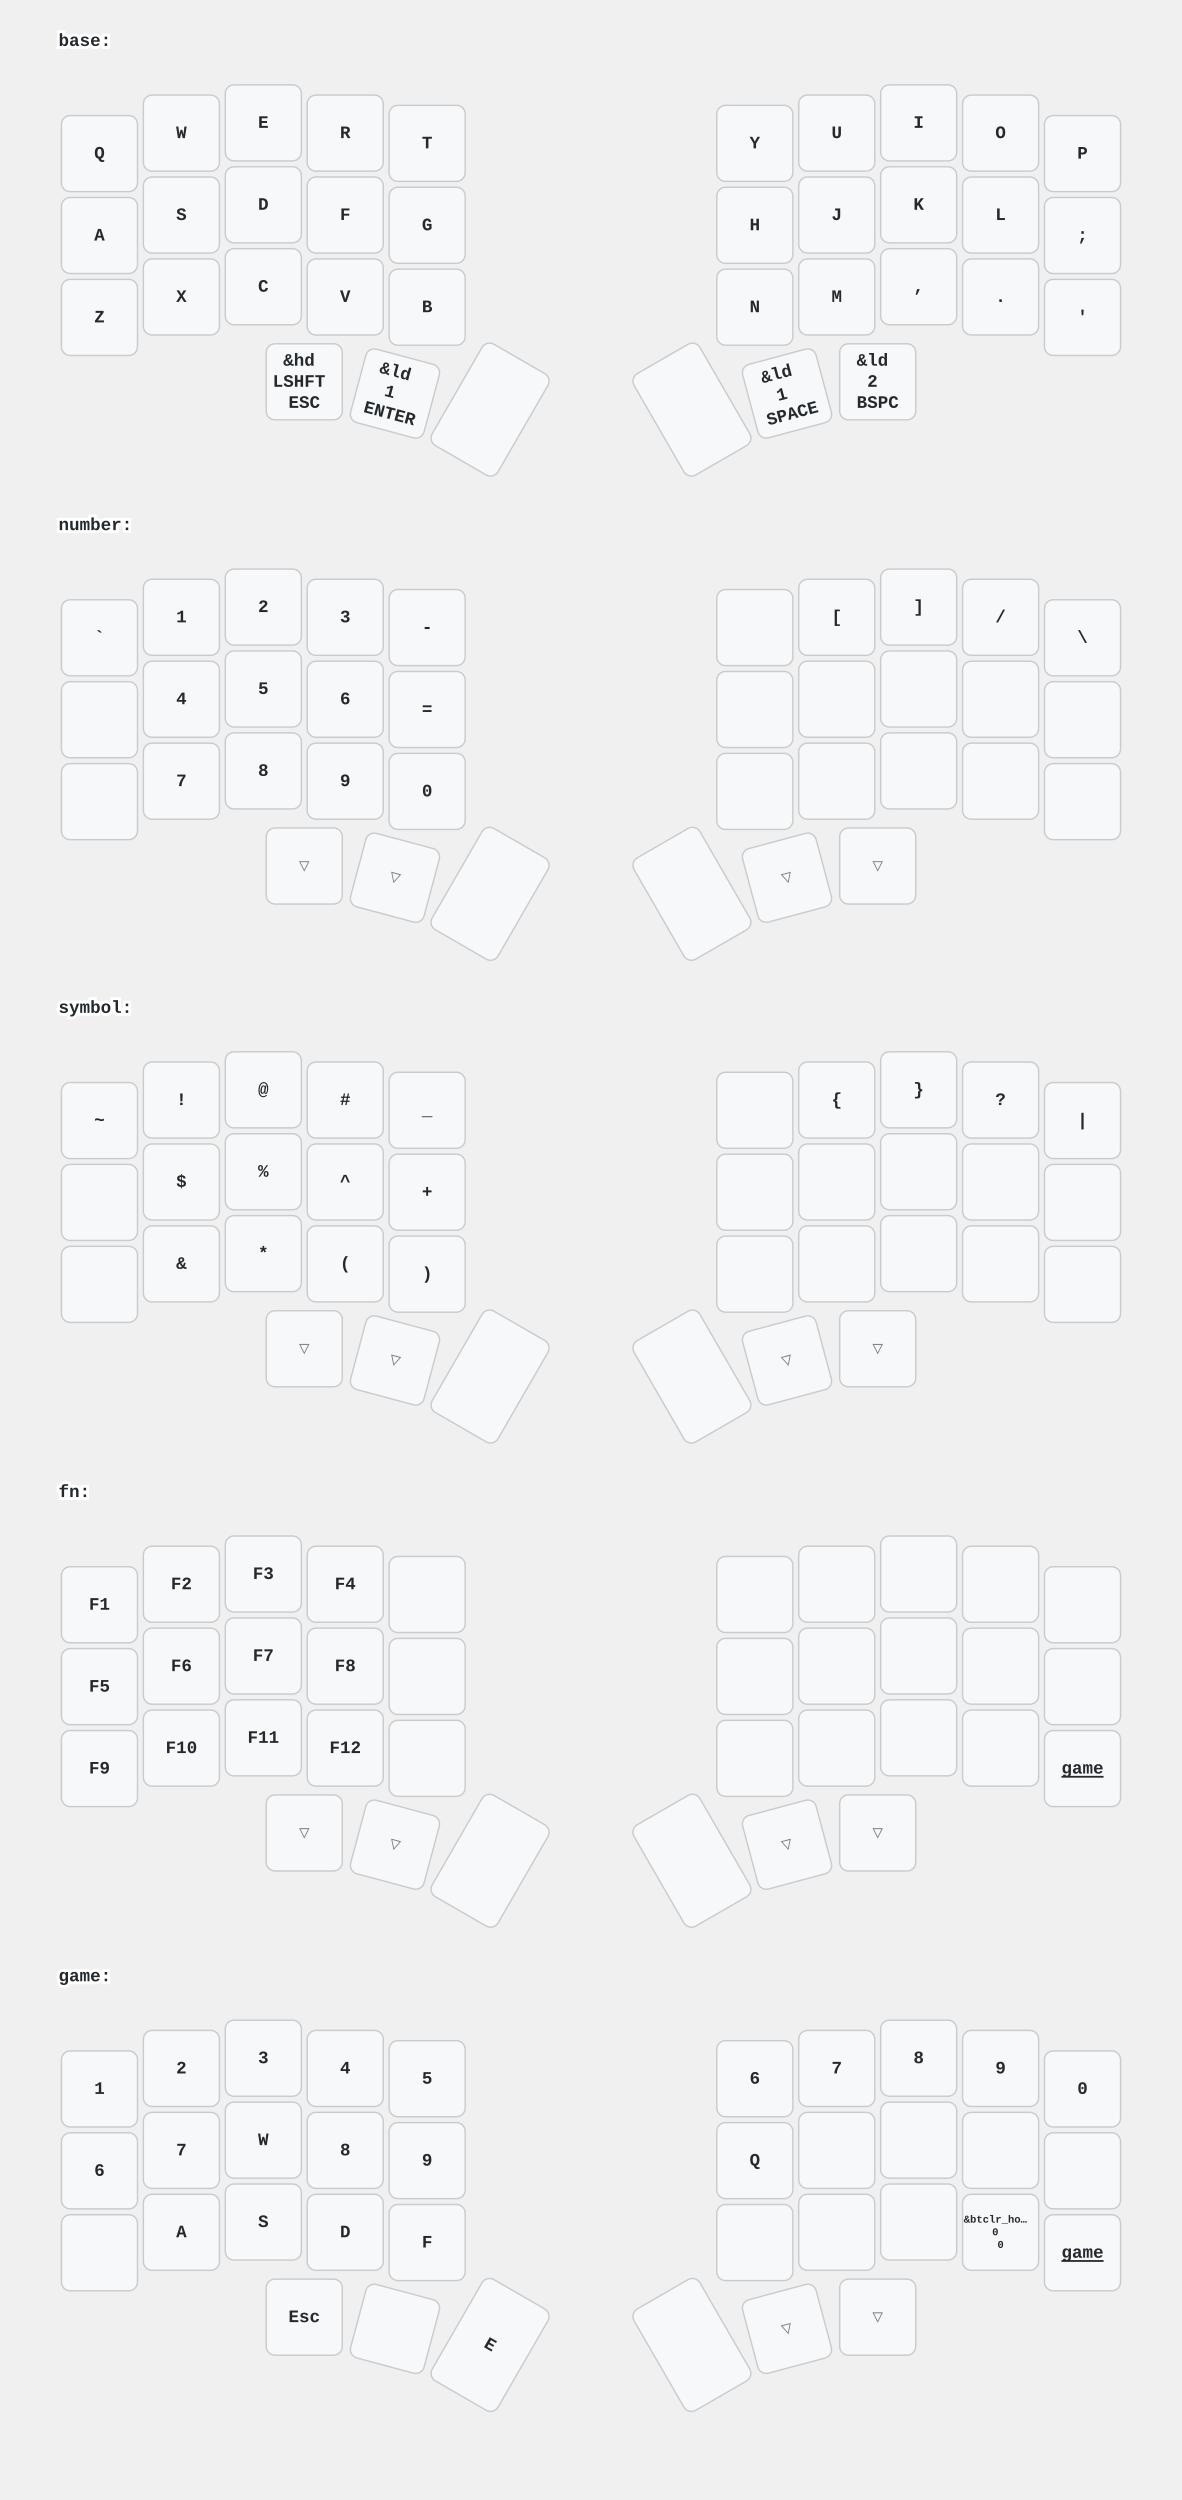
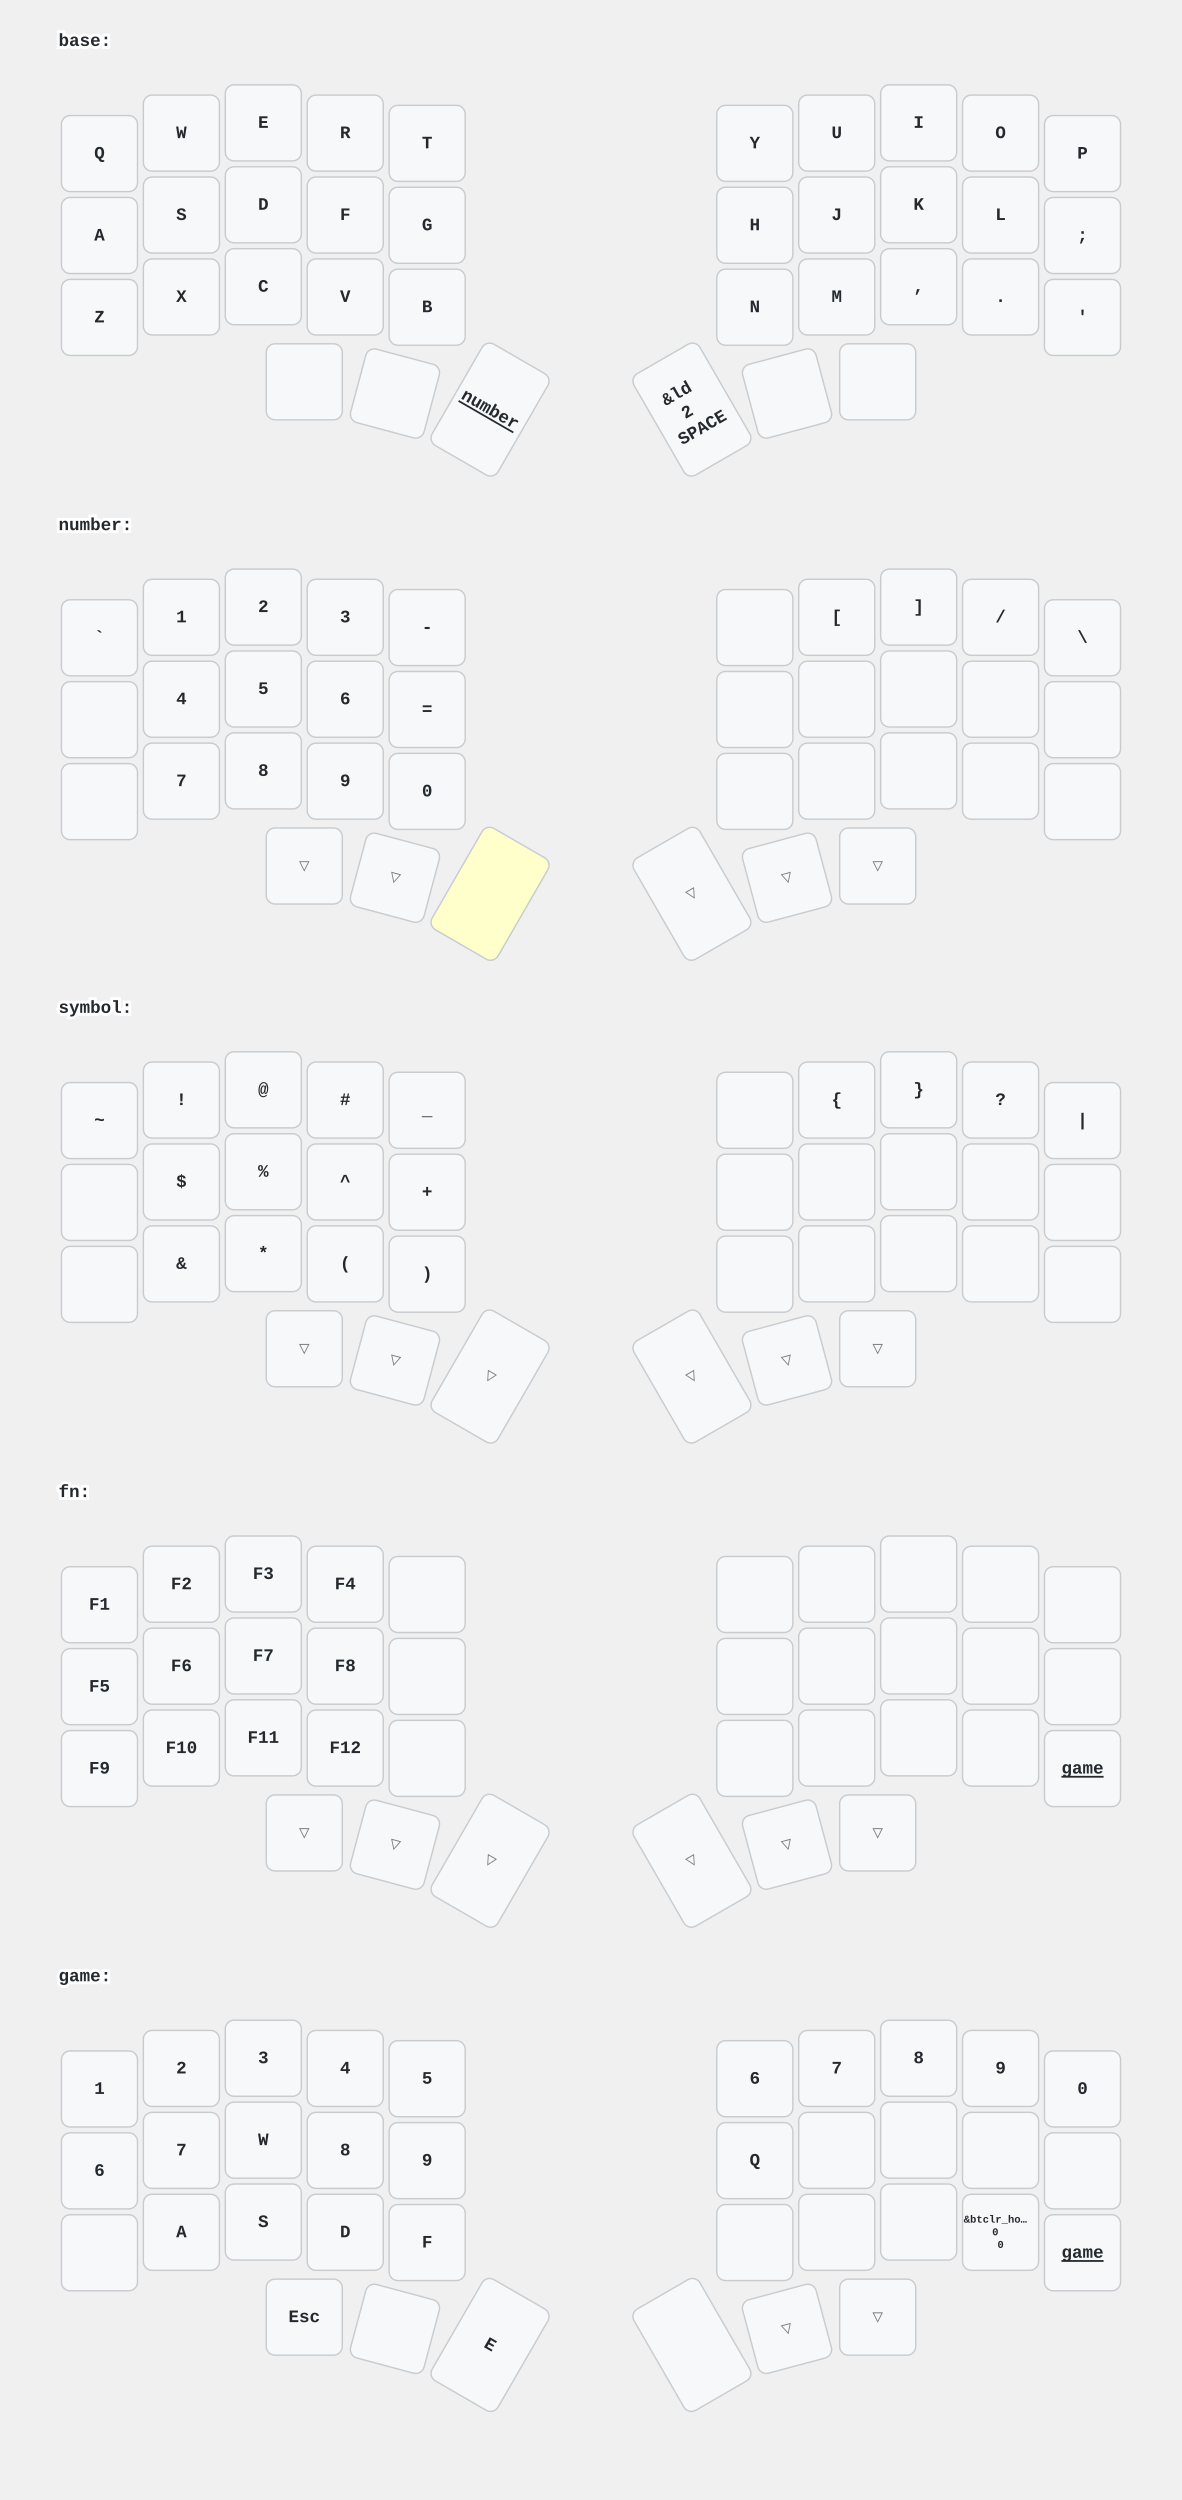
<svg xmlns="http://www.w3.org/2000/svg" xmlns:xlink="http://www.w3.org/1999/xlink" width="808" height="1709" viewBox="0 0 808 1709" class="keymap">
  <defs>/* start glyphs */
<svg id="mdi:apple-keyboard-command">
      <svg id="mdi-apple-keyboard-command" viewBox="0 0 24 24">
        <path d="M6,2A4,4 0 0,1 10,6V8H14V6A4,4 0 0,1 18,2A4,4 0 0,1 22,6A4,4 0 0,1 18,10H16V14H18A4,4 0 0,1 22,18A4,4 0 0,1 18,22A4,4 0 0,1 14,18V16H10V18A4,4 0 0,1 6,22A4,4 0 0,1 2,18A4,4 0 0,1 6,14H8V10H6A4,4 0 0,1 2,6A4,4 0 0,1 6,2M16,18A2,2 0 0,0 18,20A2,2 0 0,0 20,18A2,2 0 0,0 18,16H16V18M14,10H10V14H14V10M6,16A2,2 0 0,0 4,18A2,2 0 0,0 6,20A2,2 0 0,0 8,18V16H6M8,6A2,2 0 0,0 6,4A2,2 0 0,0 4,6A2,2 0 0,0 6,8H8V6M18,8A2,2 0 0,0 20,6A2,2 0 0,0 18,4A2,2 0 0,0 16,6V8H18Z" />
      </svg>
    </svg>
    <svg id="mdi:apple-keyboard-control">
      <svg id="mdi-apple-keyboard-control" viewBox="0 0 24 24">
        <path d="M19.78,11.78L18.36,13.19L12,6.83L5.64,13.19L4.22,11.78L12,4L19.78,11.78Z" />
      </svg>
    </svg>
    <svg id="mdi:apple-keyboard-option">
      <svg id="mdi-apple-keyboard-option" viewBox="0 0 24 24">
        <path d="M3,4H9.11L16.15,18H21V20H14.88L7.84,6H3V4M14,4H21V6H14V4Z" />
      </svg>
    </svg>
    <svg id="mdi:apple-keyboard-shift">
      <svg id="mdi-apple-keyboard-shift" viewBox="0 0 24 24">
        <path d="M15,18V12H17.17L12,6.83L6.83,12H9V18H15M12,4L22,14H17V20H7V14H2L12,4Z" />
      </svg>
    </svg>
    <svg id="mdi:arrow-down">
      <svg id="mdi-arrow-down" viewBox="0 0 24 24">
        <path d="M11,4H13V16L18.5,10.5L19.92,11.92L12,19.84L4.08,11.92L5.5,10.5L11,16V4Z" />
      </svg>
    </svg>
    <svg id="mdi:arrow-left">
      <svg id="mdi-arrow-left" viewBox="0 0 24 24">
        <path d="M20,11V13H8L13.5,18.5L12.08,19.92L4.16,12L12.08,4.08L13.5,5.5L8,11H20Z" />
      </svg>
    </svg>
    <svg id="mdi:arrow-right">
      <svg id="mdi-arrow-right" viewBox="0 0 24 24">
        <path d="M4,11V13H16L10.5,18.5L11.92,19.92L19.84,12L11.92,4.08L10.5,5.5L16,11H4Z" />
      </svg>
    </svg>
    <svg id="mdi:arrow-up">
      <svg id="mdi-arrow-up" viewBox="0 0 24 24">
        <path d="M13,20H11V8L5.5,13.5L4.08,12.08L12,4.16L19.92,12.08L18.5,13.5L13,8V20Z" />
      </svg>
    </svg>
    <svg id="mdi:keyboard-space">
      <svg id="mdi-keyboard-space" viewBox="0 0 24 24">
        <path d="M3 15H5V19H19V15H21V19C21 20.1 20.1 21 19 21H5C3.9 21 3 20.1 3 19V15Z" />
      </svg>
    </svg>
    <svg id="mdi:keyboard-tab">
      <svg id="mdi-keyboard-tab" viewBox="0 0 24 24">
        <path d="M20,18H22V6H20M11.59,7.41L15.17,11H1V13H15.17L11.59,16.58L13,18L19,12L13,6L11.59,7.41Z" />
      </svg>
    </svg>
    <svg id="mdi:play-pause">
      <svg id="mdi-play-pause" viewBox="0 0 24 24">
        <path d="M3,5V19L11,12M13,19H16V5H13M18,5V19H21V5" />
      </svg>
    </svg>
    <svg id="mdi:skip-backward">
      <svg id="mdi-skip-backward" viewBox="0 0 24 24">
        <path d="M20,5V19L13,12M6,5V19H4V5M13,5V19L6,12" />
      </svg>
    </svg>
    <svg id="mdi:skip-forward">
      <svg id="mdi-skip-forward" viewBox="0 0 24 24">
        <path d="M4,5V19L11,12M18,5V19H20V5M11,5V19L18,12" />
      </svg>
    </svg>
    <svg id="mdi:toggle-switch">
      <svg id="mdi-toggle-switch" viewBox="0 0 24 24">
        <path d="M17,7H7A5,5 0 0,0 2,12A5,5 0 0,0 7,17H17A5,5 0 0,0 22,12A5,5 0 0,0 17,7M17,15A3,3 0 0,1 14,12A3,3 0 0,1 17,9A3,3 0 0,1 20,12A3,3 0 0,1 17,15Z" />
      </svg>
    </svg>
    <svg id="mdi:volume-minus">
      <svg id="mdi-volume-minus" viewBox="0 0 24 24">
        <path d="M3,9H7L12,4V20L7,15H3V9M14,11H22V13H14V11Z" />
      </svg>
    </svg>
    <svg id="mdi:volume-plus">
      <svg id="mdi-volume-plus" viewBox="0 0 24 24">
        <path d="M3,9H7L12,4V20L7,15H3V9M14,11H17V8H19V11H22V13H19V16H17V13H14V11Z" />
      </svg>
    </svg>
  </defs>/* end glyphs */
<style>/* inherit to force styles through use tags */
svg path {
    fill: inherit;
}

/* font and background color specifications */
svg.keymap {
    font-family: SFMono-Regular,Consolas,Liberation Mono,Menlo,monospace;
    font-size: 14px;
    font-kerning: normal;
    text-rendering: optimizeLegibility;
    fill: #24292e;
}

/* default key styling */
rect.key {
    fill: #f6f8fa;
}

rect.key, rect.combo {
    stroke: #c9cccf;
    stroke-width: 1;
}

/* default key side styling, only used is draw_key_sides is set */
rect.side {
    filter: brightness(90%);
}

/* color accent for combo boxes */
rect.combo, rect.combo-separate {
    fill: #cdf;
}

/* color accent for held keys */
rect.held, rect.combo.held {
    fill: #fdd;
}

/* color accent for ghost (optional) keys */
rect.ghost, rect.combo.ghost {
    stroke-dasharray: 4, 4;
    stroke-width: 2;
}

text {
    text-anchor: middle;
    dominant-baseline: middle;
}

/* styling for layer labels */
text.label {
    font-weight: bold;
    text-anchor: start;
    stroke: white;
    stroke-width: 4;
    paint-order: stroke;
}

/* styling for optional footer */
text.footer {
    text-anchor: end;
    dominant-baseline: auto;
    stroke: white;
    stroke-width: 4;
    paint-order: stroke;
}

/* styling for combo tap, and key non-tap label text */
text.combo, text.hold, text.shifted, text.left, text.right, text.tl, text.tr, text.bl, text.br {
    font-size: 11px;
}

text.hold, text.bl, text.br {
    text-anchor: middle;
    dominant-baseline: auto;
}

text.shifted, text.tl, text.tr {
    text-anchor: middle;
    dominant-baseline: hanging;
}

text.left, text.tl, text.bl {
    text-anchor: start;
}

text.right, text.tr, text.br {
    text-anchor: end;
}

text.layer-activator {
    text-decoration: underline;
}

/* styling for hold/shifted label text in combo box */
text.combo.hold, text.combo.shifted, text.combo.left, text.combo.right {
    font-size: 8px;
}

/* lighter symbol for transparent keys */
text.trans {
    fill: #7b7e81;
}

/* styling for combo dendrons */
path.combo {
    stroke-width: 1;
    stroke: gray;
    fill: none;
}

/* Start Tabler Icons Cleanup */
/* cannot use height/width with glyphs */
.icon-tabler &gt; path {
    fill: inherit;
    stroke: inherit;
    stroke-width: 2;
}
/* hide tabler's default box */
.icon-tabler &gt; path[stroke="none"][fill="none"] {
    visibility: hidden;
}
/* End Tabler Icons Cleanup */

/* For default sytles, see https://github.com/caksoylar/keymap-drawer/blob/main/keymap_drawer/config.py#L85 */

svg.keymap {
  font-family: Ubuntu Mono, Inconsolata, Consolas, Liberation Mono, Menlo, monospace;
  font-size: 12px;
  font-weight: bold;
  text-rendering: optimizeLegibility;
}

/* Color accent for held keys */
rect.held, rect.combo.held {
    fill: #ffc;
}

/* Technique borrowed and extended from https://github.com/englmaxi/zmk-config/blob/master/keymap-drawer/config.yaml */
.sym_sub_text.tap {
  translate: -5px 2px;
  font-size: 20px;
}
.sym_sub_text.shifted {
  translate: 10px 13px;
  font-size: 10px;
  opacity: 1.0;
}
.combo.sym_sub_text.tap {
  translate: -1px 1px;
}
.combo.sym_sub_text.shifted {
  translate: 7px 5px;
  font-size: 10px;
  opacity: 1.0;
}

/* Toggle */
.toggle.shifted {
  translate: -10px 12px;
}

.toggle.hold {
  translate: 13px -23px;
}

/* Variant for tap-dances */
.tap_dance.tap {
  translate: -7px 0px;
  font-size: 12px;
}
.tap_dance.shifted {
  translate: 7px 17px;
  font-size: 12px;
  opacity: 1.0;
}

/* Variant for symbol next to symbol */
.sym_by_sym.tap {
  translate: -6px 0px;
}
.sym_by_sym.shifted {
  translate: 10px 12px;
  opacity: 1.0;
}

.combo.sym_by_sym.tap {
  translate: -35px 0px;
}
.combo.sym_by_sym.shifted {
  translate: 35px 20px;
  opacity: 1.0;
}

.combo.sym_by_sym.hold {
  visibility: hidden;
}

/* hide hold box for combo sym_by_sym */
.combo.sym_by_sym.hold &gt; path[stroke="none"][fill="none"] {
  visibility: hidden;
}
</style>
  <g transform="translate(40, 0)" class="layer-base">
    <text x="0" y="28" class="label" id="base">base:</text>
    <g transform="translate(0, 56)">
      <g transform="translate(28, 49)" class="key keypos-0">
        <rect rx="6" ry="6" x="-26" y="-26" width="52" height="52" class="key" />
        <text x="0" y="0" class="key tap">Q</text>
      </g>
      <g transform="translate(84, 35)" class="key keypos-1">
        <rect rx="6" ry="6" x="-26" y="-26" width="52" height="52" class="key" />
        <text x="0" y="0" class="key tap">W</text>
      </g>
      <g transform="translate(140, 28)" class="key keypos-2">
        <rect rx="6" ry="6" x="-26" y="-26" width="52" height="52" class="key" />
        <text x="0" y="0" class="key tap">E</text>
      </g>
      <g transform="translate(196, 35)" class="key keypos-3">
        <rect rx="6" ry="6" x="-26" y="-26" width="52" height="52" class="key" />
        <text x="0" y="0" class="key tap">R</text>
      </g>
      <g transform="translate(252, 42)" class="key keypos-4">
        <rect rx="6" ry="6" x="-26" y="-26" width="52" height="52" class="key" />
        <text x="0" y="0" class="key tap">T</text>
      </g>
      <g transform="translate(476, 42)" class="key keypos-5">
        <rect rx="6" ry="6" x="-26" y="-26" width="52" height="52" class="key" />
        <text x="0" y="0" class="key tap">Y</text>
      </g>
      <g transform="translate(532, 35)" class="key keypos-6">
        <rect rx="6" ry="6" x="-26" y="-26" width="52" height="52" class="key" />
        <text x="0" y="0" class="key tap">U</text>
      </g>
      <g transform="translate(588, 28)" class="key keypos-7">
        <rect rx="6" ry="6" x="-26" y="-26" width="52" height="52" class="key" />
        <text x="0" y="0" class="key tap">I</text>
      </g>
      <g transform="translate(644, 35)" class="key keypos-8">
        <rect rx="6" ry="6" x="-26" y="-26" width="52" height="52" class="key" />
        <text x="0" y="0" class="key tap">O</text>
      </g>
      <g transform="translate(700, 49)" class="key keypos-9">
        <rect rx="6" ry="6" x="-26" y="-26" width="52" height="52" class="key" />
        <text x="0" y="0" class="key tap">P</text>
      </g>
      <g transform="translate(28, 105)" class="key keypos-10">
        <rect rx="6" ry="6" x="-26" y="-26" width="52" height="52" class="key" />
        <text x="0" y="0" class="key tap">A</text>
      </g>
      <g transform="translate(84, 91)" class="key keypos-11">
        <rect rx="6" ry="6" x="-26" y="-26" width="52" height="52" class="key" />
        <text x="0" y="0" class="key tap">S</text>
      </g>
      <g transform="translate(140, 84)" class="key keypos-12">
        <rect rx="6" ry="6" x="-26" y="-26" width="52" height="52" class="key" />
        <text x="0" y="0" class="key tap">D</text>
      </g>
      <g transform="translate(196, 91)" class="key keypos-13">
        <rect rx="6" ry="6" x="-26" y="-26" width="52" height="52" class="key" />
        <text x="0" y="0" class="key tap">F</text>
      </g>
      <g transform="translate(252, 98)" class="key keypos-14">
        <rect rx="6" ry="6" x="-26" y="-26" width="52" height="52" class="key" />
        <text x="0" y="0" class="key tap">G</text>
      </g>
      <g transform="translate(476, 98)" class="key keypos-15">
        <rect rx="6" ry="6" x="-26" y="-26" width="52" height="52" class="key" />
        <text x="0" y="0" class="key tap">H</text>
      </g>
      <g transform="translate(532, 91)" class="key keypos-16">
        <rect rx="6" ry="6" x="-26" y="-26" width="52" height="52" class="key" />
        <text x="0" y="0" class="key tap">J</text>
      </g>
      <g transform="translate(588, 84)" class="key keypos-17">
        <rect rx="6" ry="6" x="-26" y="-26" width="52" height="52" class="key" />
        <text x="0" y="0" class="key tap">K</text>
      </g>
      <g transform="translate(644, 91)" class="key keypos-18">
        <rect rx="6" ry="6" x="-26" y="-26" width="52" height="52" class="key" />
        <text x="0" y="0" class="key tap">L</text>
      </g>
      <g transform="translate(700, 105)" class="key keypos-19">
        <rect rx="6" ry="6" x="-26" y="-26" width="52" height="52" class="key" />
        <text x="0" y="0" class="key tap">;</text>
      </g>
      <g transform="translate(28, 161)" class="key keypos-20">
        <rect rx="6" ry="6" x="-26" y="-26" width="52" height="52" class="key" />
        <text x="0" y="0" class="key tap">Z</text>
      </g>
      <g transform="translate(84, 147)" class="key keypos-21">
        <rect rx="6" ry="6" x="-26" y="-26" width="52" height="52" class="key" />
        <text x="0" y="0" class="key tap">X</text>
      </g>
      <g transform="translate(140, 140)" class="key keypos-22">
        <rect rx="6" ry="6" x="-26" y="-26" width="52" height="52" class="key" />
        <text x="0" y="0" class="key tap">C</text>
      </g>
      <g transform="translate(196, 147)" class="key keypos-23">
        <rect rx="6" ry="6" x="-26" y="-26" width="52" height="52" class="key" />
        <text x="0" y="0" class="key tap">V</text>
      </g>
      <g transform="translate(252, 154)" class="key keypos-24">
        <rect rx="6" ry="6" x="-26" y="-26" width="52" height="52" class="key" />
        <text x="0" y="0" class="key tap">B</text>
      </g>
      <g transform="translate(476, 154)" class="key keypos-25">
        <rect rx="6" ry="6" x="-26" y="-26" width="52" height="52" class="key" />
        <text x="0" y="0" class="key tap">N</text>
      </g>
      <g transform="translate(532, 147)" class="key keypos-26">
        <rect rx="6" ry="6" x="-26" y="-26" width="52" height="52" class="key" />
        <text x="0" y="0" class="key tap">M</text>
      </g>
      <g transform="translate(588, 140)" class="key keypos-27">
        <rect rx="6" ry="6" x="-26" y="-26" width="52" height="52" class="key" />
        <text x="0" y="0" class="key tap">,</text>
      </g>
      <g transform="translate(644, 147)" class="key keypos-28">
        <rect rx="6" ry="6" x="-26" y="-26" width="52" height="52" class="key" />
        <text x="0" y="0" class="key tap">.</text>
      </g>
      <g transform="translate(700, 161)" class="key keypos-29">
        <rect rx="6" ry="6" x="-26" y="-26" width="52" height="52" class="key" />
        <text x="0" y="0" class="key tap">'</text>
      </g>
      <g transform="translate(168, 205)" class="key keypos-30">
        <rect rx="6" ry="6" x="-26" y="-26" width="52" height="52" class="key" />
-         <text x="0" y="0" class="key tap">
-           <tspan x="0" dy="-1.2em">&amp;hd</tspan>
-           <tspan x="0" dy="1.2em">LSHFT</tspan>
-           <tspan x="0" dy="1.2em">ESC</tspan>
-         </text>
+         <use href="#mdi:apple-keyboard-option" xlink:href="#mdi:apple-keyboard-option" x="-9" y="-9" height="18" width="18.0" class="key tap glyph mdi:apple-keyboard-option" />
      </g>
      <g transform="translate(230, 213) rotate(15.0)" class="key keypos-31">
        <rect rx="6" ry="6" x="-26" y="-26" width="52" height="52" class="key" />
-         <text x="0" y="0" class="key tap">
-           <tspan x="0" dy="-1.2em">&amp;ld</tspan>
-           <tspan x="0" dy="1.2em">1</tspan>
-           <tspan x="0" dy="1.2em">ENTER</tspan>
-         </text>
+         <use href="#mdi:apple-keyboard-shift" xlink:href="#mdi:apple-keyboard-shift" x="-9" y="-9" height="18" width="18.0" class="key tap glyph mdi:apple-keyboard-shift" />
      </g>
      <g transform="translate(295, 224) rotate(30.0)" class="key keypos-32">
        <rect rx="6" ry="6" x="-26" y="-40" width="52" height="80" class="key" />
+         <a href="#number">
+           <text x="0" y="0" class="key tap layer-activator">number</text>
+         </a>
      </g>
      <g transform="translate(433, 224) rotate(-30.0)" class="key keypos-33">
        <rect rx="6" ry="6" x="-26" y="-40" width="52" height="80" class="key" />
-       </g>
-       <g transform="translate(498, 213) rotate(-15.0)" class="key keypos-34">
-         <rect rx="6" ry="6" x="-26" y="-26" width="52" height="52" class="key" />
-         <text x="0" y="0" class="key tap">
-           <tspan x="0" dy="-1.2em">&amp;ld</tspan>
-           <tspan x="0" dy="1.2em">1</tspan>
-           <tspan x="0" dy="1.2em">SPACE</tspan>
-         </text>
-       </g>
-       <g transform="translate(560, 205)" class="key keypos-35">
-         <rect rx="6" ry="6" x="-26" y="-26" width="52" height="52" class="key" />
        <text x="0" y="0" class="key tap">
          <tspan x="0" dy="-1.2em">&amp;ld</tspan>
          <tspan x="0" dy="1.2em">2</tspan>
-           <tspan x="0" dy="1.2em">BSPC</tspan>
+           <tspan x="0" dy="1.2em">SPACE</tspan>
        </text>
+       </g>
+       <g transform="translate(498, 213) rotate(-15.0)" class="key keypos-34">
+         <rect rx="6" ry="6" x="-26" y="-26" width="52" height="52" class="key" />
+         <use href="#mdi:apple-keyboard-command" xlink:href="#mdi:apple-keyboard-command" x="-9" y="-9" height="18" width="18.0" class="key tap glyph mdi:apple-keyboard-command" />
+       </g>
+       <g transform="translate(560, 205)" class="key keypos-35">
+         <rect rx="6" ry="6" x="-26" y="-26" width="52" height="52" class="key" />
+         <use href="#mdi:apple-keyboard-control" xlink:href="#mdi:apple-keyboard-control" x="-9" y="-9" height="18" width="18.0" class="key tap glyph mdi:apple-keyboard-control" />
      </g>
    </g>
  </g>
  <g transform="translate(40, 331)" class="layer-number">
    <text x="0" y="28" class="label" id="number">number:</text>
    <g transform="translate(0, 56)">
      <g transform="translate(28, 49)" class="key keypos-0">
        <rect rx="6" ry="6" x="-26" y="-26" width="52" height="52" class="key" />
        <text x="0" y="0" class="key tap">`</text>
      </g>
      <g transform="translate(84, 35)" class="key keypos-1">
        <rect rx="6" ry="6" x="-26" y="-26" width="52" height="52" class="key" />
        <text x="0" y="0" class="key tap">1</text>
      </g>
      <g transform="translate(140, 28)" class="key keypos-2">
        <rect rx="6" ry="6" x="-26" y="-26" width="52" height="52" class="key" />
        <text x="0" y="0" class="key tap">2</text>
      </g>
      <g transform="translate(196, 35)" class="key keypos-3">
        <rect rx="6" ry="6" x="-26" y="-26" width="52" height="52" class="key" />
        <text x="0" y="0" class="key tap">3</text>
      </g>
      <g transform="translate(252, 42)" class="key keypos-4">
        <rect rx="6" ry="6" x="-26" y="-26" width="52" height="52" class="key" />
        <text x="0" y="0" class="key tap">-</text>
      </g>
      <g transform="translate(476, 42)" class="key keypos-5">
        <rect rx="6" ry="6" x="-26" y="-26" width="52" height="52" class="key" />
      </g>
      <g transform="translate(532, 35)" class="key keypos-6">
        <rect rx="6" ry="6" x="-26" y="-26" width="52" height="52" class="key" />
        <text x="0" y="0" class="key tap">[</text>
      </g>
      <g transform="translate(588, 28)" class="key keypos-7">
        <rect rx="6" ry="6" x="-26" y="-26" width="52" height="52" class="key" />
        <text x="0" y="0" class="key tap">]</text>
      </g>
      <g transform="translate(644, 35)" class="key keypos-8">
        <rect rx="6" ry="6" x="-26" y="-26" width="52" height="52" class="key" />
        <text x="0" y="0" class="key tap">/</text>
      </g>
      <g transform="translate(700, 49)" class="key keypos-9">
        <rect rx="6" ry="6" x="-26" y="-26" width="52" height="52" class="key" />
        <text x="0" y="0" class="key tap">\</text>
      </g>
      <g transform="translate(28, 105)" class="key keypos-10">
        <rect rx="6" ry="6" x="-26" y="-26" width="52" height="52" class="key" />
-         <use href="#mdi:keyboard-tab" xlink:href="#mdi:keyboard-tab" x="-9" y="-9" height="18" width="18.0" class="key tap glyph mdi:keyboard-tab" />
      </g>
      <g transform="translate(84, 91)" class="key keypos-11">
        <rect rx="6" ry="6" x="-26" y="-26" width="52" height="52" class="key" />
        <text x="0" y="0" class="key tap">4</text>
      </g>
      <g transform="translate(140, 84)" class="key keypos-12">
        <rect rx="6" ry="6" x="-26" y="-26" width="52" height="52" class="key" />
        <text x="0" y="0" class="key tap">5</text>
      </g>
      <g transform="translate(196, 91)" class="key keypos-13">
        <rect rx="6" ry="6" x="-26" y="-26" width="52" height="52" class="key" />
        <text x="0" y="0" class="key tap">6</text>
      </g>
      <g transform="translate(252, 98)" class="key keypos-14">
        <rect rx="6" ry="6" x="-26" y="-26" width="52" height="52" class="key" />
        <text x="0" y="0" class="key tap">=</text>
      </g>
      <g transform="translate(476, 98)" class="key keypos-15">
        <rect rx="6" ry="6" x="-26" y="-26" width="52" height="52" class="key" />
        <use href="#mdi:arrow-left" xlink:href="#mdi:arrow-left" x="-9" y="-9" height="18" width="18.0" class="key tap glyph mdi:arrow-left" />
      </g>
      <g transform="translate(532, 91)" class="key keypos-16">
        <rect rx="6" ry="6" x="-26" y="-26" width="52" height="52" class="key" />
        <use href="#mdi:arrow-down" xlink:href="#mdi:arrow-down" x="-9" y="-9" height="18" width="18.0" class="key tap glyph mdi:arrow-down" />
      </g>
      <g transform="translate(588, 84)" class="key keypos-17">
        <rect rx="6" ry="6" x="-26" y="-26" width="52" height="52" class="key" />
        <use href="#mdi:arrow-up" xlink:href="#mdi:arrow-up" x="-9" y="-9" height="18" width="18.0" class="key tap glyph mdi:arrow-up" />
      </g>
      <g transform="translate(644, 91)" class="key keypos-18">
        <rect rx="6" ry="6" x="-26" y="-26" width="52" height="52" class="key" />
        <use href="#mdi:arrow-right" xlink:href="#mdi:arrow-right" x="-9" y="-9" height="18" width="18.0" class="key tap glyph mdi:arrow-right" />
      </g>
      <g transform="translate(700, 105)" class="key keypos-19">
        <rect rx="6" ry="6" x="-26" y="-26" width="52" height="52" class="key" />
      </g>
      <g transform="translate(28, 161)" class="key keypos-20">
        <rect rx="6" ry="6" x="-26" y="-26" width="52" height="52" class="key" />
      </g>
      <g transform="translate(84, 147)" class="key keypos-21">
        <rect rx="6" ry="6" x="-26" y="-26" width="52" height="52" class="key" />
        <text x="0" y="0" class="key tap">7</text>
      </g>
      <g transform="translate(140, 140)" class="key keypos-22">
        <rect rx="6" ry="6" x="-26" y="-26" width="52" height="52" class="key" />
        <text x="0" y="0" class="key tap">8</text>
      </g>
      <g transform="translate(196, 147)" class="key keypos-23">
        <rect rx="6" ry="6" x="-26" y="-26" width="52" height="52" class="key" />
        <text x="0" y="0" class="key tap">9</text>
      </g>
      <g transform="translate(252, 154)" class="key keypos-24">
        <rect rx="6" ry="6" x="-26" y="-26" width="52" height="52" class="key" />
        <text x="0" y="0" class="key tap">0</text>
      </g>
      <g transform="translate(476, 154)" class="key keypos-25">
        <rect rx="6" ry="6" x="-26" y="-26" width="52" height="52" class="key" />
        <use href="#mdi:apple-keyboard-shift" xlink:href="#mdi:apple-keyboard-shift" x="-9" y="-9" height="18" width="18.0" class="key tap glyph mdi:apple-keyboard-shift" />
      </g>
      <g transform="translate(532, 147)" class="key keypos-26">
        <rect rx="6" ry="6" x="-26" y="-26" width="52" height="52" class="key" />
        <use href="#mdi:apple-keyboard-command" xlink:href="#mdi:apple-keyboard-command" x="-9" y="-9" height="18" width="18.0" class="key tap glyph mdi:apple-keyboard-command" />
      </g>
      <g transform="translate(588, 140)" class="key keypos-27">
        <rect rx="6" ry="6" x="-26" y="-26" width="52" height="52" class="key" />
        <use href="#mdi:apple-keyboard-option" xlink:href="#mdi:apple-keyboard-option" x="-9" y="-9" height="18" width="18.0" class="key tap glyph mdi:apple-keyboard-option" />
      </g>
      <g transform="translate(644, 147)" class="key keypos-28">
        <rect rx="6" ry="6" x="-26" y="-26" width="52" height="52" class="key" />
        <use href="#mdi:apple-keyboard-control" xlink:href="#mdi:apple-keyboard-control" x="-9" y="-9" height="18" width="18.0" class="key tap glyph mdi:apple-keyboard-control" />
      </g>
      <g transform="translate(700, 161)" class="key keypos-29">
        <rect rx="6" ry="6" x="-26" y="-26" width="52" height="52" class="key" />
        <use href="#mdi:apple-keyboard-shift" xlink:href="#mdi:apple-keyboard-shift" x="-9" y="-9" height="18" width="18.0" class="key tap glyph mdi:apple-keyboard-shift" />
      </g>
      <g transform="translate(168, 205)" class="key trans keypos-30">
        <rect rx="6" ry="6" x="-26" y="-26" width="52" height="52" class="key trans" />
        <text x="0" y="0" class="key trans tap">▽</text>
      </g>
      <g transform="translate(230, 213) rotate(15.0)" class="key trans keypos-31">
        <rect rx="6" ry="6" x="-26" y="-26" width="52" height="52" class="key trans" />
        <text x="0" y="0" class="key trans tap">▽</text>
      </g>
-       <g transform="translate(295, 224) rotate(30.0)" class="key keypos-32">
-         <rect rx="6" ry="6" x="-26" y="-40" width="52" height="80" class="key" />
-       </g>
-       <g transform="translate(433, 224) rotate(-30.0)" class="key keypos-33">
-         <rect rx="6" ry="6" x="-26" y="-40" width="52" height="80" class="key" />
+       <g transform="translate(295, 224) rotate(30.0)" class="key held keypos-32">
+         <rect rx="6" ry="6" x="-26" y="-40" width="52" height="80" class="key held" />
+       </g>
+       <g transform="translate(433, 224) rotate(-30.0)" class="key trans keypos-33">
+         <rect rx="6" ry="6" x="-26" y="-40" width="52" height="80" class="key trans" />
+         <text x="0" y="0" class="key trans tap">▽</text>
      </g>
      <g transform="translate(498, 213) rotate(-15.0)" class="key trans keypos-34">
        <rect rx="6" ry="6" x="-26" y="-26" width="52" height="52" class="key trans" />
        <text x="0" y="0" class="key trans tap">▽</text>
      </g>
      <g transform="translate(560, 205)" class="key trans keypos-35">
        <rect rx="6" ry="6" x="-26" y="-26" width="52" height="52" class="key trans" />
        <text x="0" y="0" class="key trans tap">▽</text>
      </g>
    </g>
  </g>
  <g transform="translate(40, 661)" class="layer-symbol">
    <text x="0" y="28" class="label" id="symbol">symbol:</text>
    <g transform="translate(0, 56)">
      <g transform="translate(28, 49)" class="key keypos-0">
        <rect rx="6" ry="6" x="-26" y="-26" width="52" height="52" class="key" />
        <text x="0" y="0" class="key tap">~</text>
      </g>
      <g transform="translate(84, 35)" class="key keypos-1">
        <rect rx="6" ry="6" x="-26" y="-26" width="52" height="52" class="key" />
        <text x="0" y="0" class="key tap">!</text>
      </g>
      <g transform="translate(140, 28)" class="key keypos-2">
        <rect rx="6" ry="6" x="-26" y="-26" width="52" height="52" class="key" />
        <text x="0" y="0" class="key tap">@</text>
      </g>
      <g transform="translate(196, 35)" class="key keypos-3">
        <rect rx="6" ry="6" x="-26" y="-26" width="52" height="52" class="key" />
        <text x="0" y="0" class="key tap">#</text>
      </g>
      <g transform="translate(252, 42)" class="key keypos-4">
        <rect rx="6" ry="6" x="-26" y="-26" width="52" height="52" class="key" />
        <text x="0" y="0" class="key tap">_</text>
      </g>
      <g transform="translate(476, 42)" class="key keypos-5">
        <rect rx="6" ry="6" x="-26" y="-26" width="52" height="52" class="key" />
      </g>
      <g transform="translate(532, 35)" class="key keypos-6">
        <rect rx="6" ry="6" x="-26" y="-26" width="52" height="52" class="key" />
        <text x="0" y="0" class="key tap">{</text>
      </g>
      <g transform="translate(588, 28)" class="key keypos-7">
        <rect rx="6" ry="6" x="-26" y="-26" width="52" height="52" class="key" />
        <text x="0" y="0" class="key tap">}</text>
      </g>
      <g transform="translate(644, 35)" class="key keypos-8">
        <rect rx="6" ry="6" x="-26" y="-26" width="52" height="52" class="key" />
        <text x="0" y="0" class="key tap">?</text>
      </g>
      <g transform="translate(700, 49)" class="key keypos-9">
        <rect rx="6" ry="6" x="-26" y="-26" width="52" height="52" class="key" />
        <text x="0" y="0" class="key tap">|</text>
      </g>
      <g transform="translate(28, 105)" class="key keypos-10">
        <rect rx="6" ry="6" x="-26" y="-26" width="52" height="52" class="key" />
-         <use href="#mdi:keyboard-tab" xlink:href="#mdi:keyboard-tab" x="-9" y="-9" height="18" width="18.0" class="key tap glyph mdi:keyboard-tab" />
      </g>
      <g transform="translate(84, 91)" class="key keypos-11">
        <rect rx="6" ry="6" x="-26" y="-26" width="52" height="52" class="key" />
        <text x="0" y="0" class="key tap">$</text>
      </g>
      <g transform="translate(140, 84)" class="key keypos-12">
        <rect rx="6" ry="6" x="-26" y="-26" width="52" height="52" class="key" />
        <text x="0" y="0" class="key tap">%</text>
      </g>
      <g transform="translate(196, 91)" class="key keypos-13">
        <rect rx="6" ry="6" x="-26" y="-26" width="52" height="52" class="key" />
        <text x="0" y="0" class="key tap">^</text>
      </g>
      <g transform="translate(252, 98)" class="key keypos-14">
        <rect rx="6" ry="6" x="-26" y="-26" width="52" height="52" class="key" />
        <text x="0" y="0" class="key tap">+</text>
      </g>
      <g transform="translate(476, 98)" class="key keypos-15">
        <rect rx="6" ry="6" x="-26" y="-26" width="52" height="52" class="key" />
        <use href="#mdi:arrow-left" xlink:href="#mdi:arrow-left" x="-9" y="-9" height="18" width="18.0" class="key tap glyph mdi:arrow-left" />
      </g>
      <g transform="translate(532, 91)" class="key keypos-16">
        <rect rx="6" ry="6" x="-26" y="-26" width="52" height="52" class="key" />
        <use href="#mdi:arrow-down" xlink:href="#mdi:arrow-down" x="-9" y="-9" height="18" width="18.0" class="key tap glyph mdi:arrow-down" />
      </g>
      <g transform="translate(588, 84)" class="key keypos-17">
        <rect rx="6" ry="6" x="-26" y="-26" width="52" height="52" class="key" />
        <use href="#mdi:arrow-up" xlink:href="#mdi:arrow-up" x="-9" y="-9" height="18" width="18.0" class="key tap glyph mdi:arrow-up" />
      </g>
      <g transform="translate(644, 91)" class="key keypos-18">
        <rect rx="6" ry="6" x="-26" y="-26" width="52" height="52" class="key" />
        <use href="#mdi:arrow-right" xlink:href="#mdi:arrow-right" x="-9" y="-9" height="18" width="18.0" class="key tap glyph mdi:arrow-right" />
      </g>
      <g transform="translate(700, 105)" class="key keypos-19">
        <rect rx="6" ry="6" x="-26" y="-26" width="52" height="52" class="key" />
      </g>
      <g transform="translate(28, 161)" class="key keypos-20">
        <rect rx="6" ry="6" x="-26" y="-26" width="52" height="52" class="key" />
      </g>
      <g transform="translate(84, 147)" class="key keypos-21">
        <rect rx="6" ry="6" x="-26" y="-26" width="52" height="52" class="key" />
        <text x="0" y="0" class="key tap">&amp;</text>
      </g>
      <g transform="translate(140, 140)" class="key keypos-22">
        <rect rx="6" ry="6" x="-26" y="-26" width="52" height="52" class="key" />
        <text x="0" y="0" class="key tap">*</text>
      </g>
      <g transform="translate(196, 147)" class="key keypos-23">
        <rect rx="6" ry="6" x="-26" y="-26" width="52" height="52" class="key" />
        <text x="0" y="0" class="key tap">(</text>
      </g>
      <g transform="translate(252, 154)" class="key keypos-24">
        <rect rx="6" ry="6" x="-26" y="-26" width="52" height="52" class="key" />
        <text x="0" y="0" class="key tap">)</text>
      </g>
      <g transform="translate(476, 154)" class="key keypos-25">
        <rect rx="6" ry="6" x="-26" y="-26" width="52" height="52" class="key" />
        <use href="#mdi:apple-keyboard-shift" xlink:href="#mdi:apple-keyboard-shift" x="-9" y="-9" height="18" width="18.0" class="key tap glyph mdi:apple-keyboard-shift" />
      </g>
      <g transform="translate(532, 147)" class="key keypos-26">
        <rect rx="6" ry="6" x="-26" y="-26" width="52" height="52" class="key" />
        <use href="#mdi:apple-keyboard-command" xlink:href="#mdi:apple-keyboard-command" x="-9" y="-9" height="18" width="18.0" class="key tap glyph mdi:apple-keyboard-command" />
      </g>
      <g transform="translate(588, 140)" class="key keypos-27">
        <rect rx="6" ry="6" x="-26" y="-26" width="52" height="52" class="key" />
        <use href="#mdi:apple-keyboard-option" xlink:href="#mdi:apple-keyboard-option" x="-9" y="-9" height="18" width="18.0" class="key tap glyph mdi:apple-keyboard-option" />
      </g>
      <g transform="translate(644, 147)" class="key keypos-28">
        <rect rx="6" ry="6" x="-26" y="-26" width="52" height="52" class="key" />
        <use href="#mdi:apple-keyboard-control" xlink:href="#mdi:apple-keyboard-control" x="-9" y="-9" height="18" width="18.0" class="key tap glyph mdi:apple-keyboard-control" />
      </g>
      <g transform="translate(700, 161)" class="key keypos-29">
        <rect rx="6" ry="6" x="-26" y="-26" width="52" height="52" class="key" />
        <use href="#mdi:apple-keyboard-shift" xlink:href="#mdi:apple-keyboard-shift" x="-9" y="-9" height="18" width="18.0" class="key tap glyph mdi:apple-keyboard-shift" />
      </g>
      <g transform="translate(168, 205)" class="key trans keypos-30">
        <rect rx="6" ry="6" x="-26" y="-26" width="52" height="52" class="key trans" />
        <text x="0" y="0" class="key trans tap">▽</text>
      </g>
      <g transform="translate(230, 213) rotate(15.0)" class="key trans keypos-31">
        <rect rx="6" ry="6" x="-26" y="-26" width="52" height="52" class="key trans" />
        <text x="0" y="0" class="key trans tap">▽</text>
      </g>
-       <g transform="translate(295, 224) rotate(30.0)" class="key keypos-32">
-         <rect rx="6" ry="6" x="-26" y="-40" width="52" height="80" class="key" />
-       </g>
-       <g transform="translate(433, 224) rotate(-30.0)" class="key keypos-33">
-         <rect rx="6" ry="6" x="-26" y="-40" width="52" height="80" class="key" />
+       <g transform="translate(295, 224) rotate(30.0)" class="key trans keypos-32">
+         <rect rx="6" ry="6" x="-26" y="-40" width="52" height="80" class="key trans" />
+         <text x="0" y="0" class="key trans tap">▽</text>
+       </g>
+       <g transform="translate(433, 224) rotate(-30.0)" class="key trans keypos-33">
+         <rect rx="6" ry="6" x="-26" y="-40" width="52" height="80" class="key trans" />
+         <text x="0" y="0" class="key trans tap">▽</text>
      </g>
      <g transform="translate(498, 213) rotate(-15.0)" class="key trans keypos-34">
        <rect rx="6" ry="6" x="-26" y="-26" width="52" height="52" class="key trans" />
        <text x="0" y="0" class="key trans tap">▽</text>
      </g>
      <g transform="translate(560, 205)" class="key trans keypos-35">
        <rect rx="6" ry="6" x="-26" y="-26" width="52" height="52" class="key trans" />
        <text x="0" y="0" class="key trans tap">▽</text>
      </g>
    </g>
  </g>
  <g transform="translate(40, 992)" class="layer-fn">
    <text x="0" y="28" class="label" id="fn">fn:</text>
    <g transform="translate(0, 56)">
      <g transform="translate(28, 49)" class="key keypos-0">
        <rect rx="6" ry="6" x="-26" y="-26" width="52" height="52" class="key" />
        <text x="0" y="0" class="key tap">F1</text>
      </g>
      <g transform="translate(84, 35)" class="key keypos-1">
        <rect rx="6" ry="6" x="-26" y="-26" width="52" height="52" class="key" />
        <text x="0" y="0" class="key tap">F2</text>
      </g>
      <g transform="translate(140, 28)" class="key keypos-2">
        <rect rx="6" ry="6" x="-26" y="-26" width="52" height="52" class="key" />
        <text x="0" y="0" class="key tap">F3</text>
      </g>
      <g transform="translate(196, 35)" class="key keypos-3">
        <rect rx="6" ry="6" x="-26" y="-26" width="52" height="52" class="key" />
        <text x="0" y="0" class="key tap">F4</text>
      </g>
      <g transform="translate(252, 42)" class="key keypos-4">
        <rect rx="6" ry="6" x="-26" y="-26" width="52" height="52" class="key" />
      </g>
      <g transform="translate(476, 42)" class="key keypos-5">
        <rect rx="6" ry="6" x="-26" y="-26" width="52" height="52" class="key" />
        <use href="#mdi:volume-minus" xlink:href="#mdi:volume-minus" x="-9" y="-9" height="18" width="18.0" class="key tap glyph mdi:volume-minus" />
      </g>
      <g transform="translate(532, 35)" class="key keypos-6">
        <rect rx="6" ry="6" x="-26" y="-26" width="52" height="52" class="key" />
        <use href="#mdi:volume-plus" xlink:href="#mdi:volume-plus" x="-9" y="-9" height="18" width="18.0" class="key tap glyph mdi:volume-plus" />
      </g>
      <g transform="translate(588, 28)" class="key keypos-7">
        <rect rx="6" ry="6" x="-26" y="-26" width="52" height="52" class="key" />
      </g>
      <g transform="translate(644, 35)" class="key keypos-8">
        <rect rx="6" ry="6" x="-26" y="-26" width="52" height="52" class="key" />
      </g>
      <g transform="translate(700, 49)" class="key keypos-9">
        <rect rx="6" ry="6" x="-26" y="-26" width="52" height="52" class="key" />
      </g>
      <g transform="translate(28, 105)" class="key keypos-10">
        <rect rx="6" ry="6" x="-26" y="-26" width="52" height="52" class="key" />
        <text x="0" y="0" class="key tap">F5</text>
      </g>
      <g transform="translate(84, 91)" class="key keypos-11">
        <rect rx="6" ry="6" x="-26" y="-26" width="52" height="52" class="key" />
        <text x="0" y="0" class="key tap">F6</text>
      </g>
      <g transform="translate(140, 84)" class="key keypos-12">
        <rect rx="6" ry="6" x="-26" y="-26" width="52" height="52" class="key" />
        <text x="0" y="0" class="key tap">F7</text>
      </g>
      <g transform="translate(196, 91)" class="key keypos-13">
        <rect rx="6" ry="6" x="-26" y="-26" width="52" height="52" class="key" />
        <text x="0" y="0" class="key tap">F8</text>
      </g>
      <g transform="translate(252, 98)" class="key keypos-14">
        <rect rx="6" ry="6" x="-26" y="-26" width="52" height="52" class="key" />
      </g>
      <g transform="translate(476, 98)" class="key keypos-15">
        <rect rx="6" ry="6" x="-26" y="-26" width="52" height="52" class="key" />
        <use href="#mdi:arrow-left" xlink:href="#mdi:arrow-left" x="-9" y="-9" height="18" width="18.0" class="key tap glyph mdi:arrow-left" />
      </g>
      <g transform="translate(532, 91)" class="key keypos-16">
        <rect rx="6" ry="6" x="-26" y="-26" width="52" height="52" class="key" />
        <use href="#mdi:arrow-down" xlink:href="#mdi:arrow-down" x="-9" y="-9" height="18" width="18.0" class="key tap glyph mdi:arrow-down" />
      </g>
      <g transform="translate(588, 84)" class="key keypos-17">
        <rect rx="6" ry="6" x="-26" y="-26" width="52" height="52" class="key" />
        <use href="#mdi:arrow-up" xlink:href="#mdi:arrow-up" x="-9" y="-9" height="18" width="18.0" class="key tap glyph mdi:arrow-up" />
      </g>
      <g transform="translate(644, 91)" class="key keypos-18">
        <rect rx="6" ry="6" x="-26" y="-26" width="52" height="52" class="key" />
        <use href="#mdi:arrow-right" xlink:href="#mdi:arrow-right" x="-9" y="-9" height="18" width="18.0" class="key tap glyph mdi:arrow-right" />
      </g>
      <g transform="translate(700, 105)" class="key keypos-19">
        <rect rx="6" ry="6" x="-26" y="-26" width="52" height="52" class="key" />
      </g>
      <g transform="translate(28, 161)" class="key keypos-20">
        <rect rx="6" ry="6" x="-26" y="-26" width="52" height="52" class="key" />
        <text x="0" y="0" class="key tap">F9</text>
      </g>
      <g transform="translate(84, 147)" class="key keypos-21">
        <rect rx="6" ry="6" x="-26" y="-26" width="52" height="52" class="key" />
        <text x="0" y="0" class="key tap">F10</text>
      </g>
      <g transform="translate(140, 140)" class="key keypos-22">
        <rect rx="6" ry="6" x="-26" y="-26" width="52" height="52" class="key" />
        <text x="0" y="0" class="key tap">F11</text>
      </g>
      <g transform="translate(196, 147)" class="key keypos-23">
        <rect rx="6" ry="6" x="-26" y="-26" width="52" height="52" class="key" />
        <text x="0" y="0" class="key tap">F12</text>
      </g>
      <g transform="translate(252, 154)" class="key keypos-24">
        <rect rx="6" ry="6" x="-26" y="-26" width="52" height="52" class="key" />
      </g>
      <g transform="translate(476, 154)" class="key keypos-25">
        <rect rx="6" ry="6" x="-26" y="-26" width="52" height="52" class="key" />
        <use href="#mdi:skip-backward" xlink:href="#mdi:skip-backward" x="-9" y="-9" height="18" width="18.0" class="key tap glyph mdi:skip-backward" />
      </g>
      <g transform="translate(532, 147)" class="key keypos-26">
        <rect rx="6" ry="6" x="-26" y="-26" width="52" height="52" class="key" />
        <use href="#mdi:play-pause" xlink:href="#mdi:play-pause" x="-9" y="-9" height="18" width="18.0" class="key tap glyph mdi:play-pause" />
      </g>
      <g transform="translate(588, 140)" class="key keypos-27">
        <rect rx="6" ry="6" x="-26" y="-26" width="52" height="52" class="key" />
        <use href="#mdi:skip-forward" xlink:href="#mdi:skip-forward" x="-9" y="-9" height="18" width="18.0" class="key tap glyph mdi:skip-forward" />
      </g>
      <g transform="translate(644, 147)" class="key keypos-28">
        <rect rx="6" ry="6" x="-26" y="-26" width="52" height="52" class="key" />
      </g>
      <g transform="translate(700, 161)" class="key keypos-29">
        <rect rx="6" ry="6" x="-26" y="-26" width="52" height="52" class="key" />
        <a href="#game">
          <text x="0" y="0" class="key tap layer-activator">game</text>
        </a>
        <use href="#mdi:toggle-switch" xlink:href="#mdi:toggle-switch" x="-8" y="9" height="15" width="15.0" class="key hold glyph mdi:toggle-switch" />
      </g>
      <g transform="translate(168, 205)" class="key trans keypos-30">
        <rect rx="6" ry="6" x="-26" y="-26" width="52" height="52" class="key trans" />
        <text x="0" y="0" class="key trans tap">▽</text>
      </g>
      <g transform="translate(230, 213) rotate(15.0)" class="key trans keypos-31">
        <rect rx="6" ry="6" x="-26" y="-26" width="52" height="52" class="key trans" />
        <text x="0" y="0" class="key trans tap">▽</text>
      </g>
-       <g transform="translate(295, 224) rotate(30.0)" class="key keypos-32">
-         <rect rx="6" ry="6" x="-26" y="-40" width="52" height="80" class="key" />
-       </g>
-       <g transform="translate(433, 224) rotate(-30.0)" class="key keypos-33">
-         <rect rx="6" ry="6" x="-26" y="-40" width="52" height="80" class="key" />
+       <g transform="translate(295, 224) rotate(30.0)" class="key trans keypos-32">
+         <rect rx="6" ry="6" x="-26" y="-40" width="52" height="80" class="key trans" />
+         <text x="0" y="0" class="key trans tap">▽</text>
+       </g>
+       <g transform="translate(433, 224) rotate(-30.0)" class="key trans keypos-33">
+         <rect rx="6" ry="6" x="-26" y="-40" width="52" height="80" class="key trans" />
+         <text x="0" y="0" class="key trans tap">▽</text>
      </g>
      <g transform="translate(498, 213) rotate(-15.0)" class="key trans keypos-34">
        <rect rx="6" ry="6" x="-26" y="-26" width="52" height="52" class="key trans" />
        <text x="0" y="0" class="key trans tap">▽</text>
      </g>
      <g transform="translate(560, 205)" class="key trans keypos-35">
        <rect rx="6" ry="6" x="-26" y="-26" width="52" height="52" class="key trans" />
        <text x="0" y="0" class="key trans tap">▽</text>
      </g>
    </g>
  </g>
  <g transform="translate(40, 1323)" class="layer-game">
    <text x="0" y="28" class="label" id="game">game:</text>
    <g transform="translate(0, 56)">
      <g transform="translate(28, 49)" class="key keypos-0">
        <rect rx="6" ry="6" x="-26" y="-26" width="52" height="52" class="key" />
        <text x="0" y="0" class="key tap">1</text>
      </g>
      <g transform="translate(84, 35)" class="key keypos-1">
        <rect rx="6" ry="6" x="-26" y="-26" width="52" height="52" class="key" />
        <text x="0" y="0" class="key tap">2</text>
      </g>
      <g transform="translate(140, 28)" class="key keypos-2">
        <rect rx="6" ry="6" x="-26" y="-26" width="52" height="52" class="key" />
        <text x="0" y="0" class="key tap">3</text>
      </g>
      <g transform="translate(196, 35)" class="key keypos-3">
        <rect rx="6" ry="6" x="-26" y="-26" width="52" height="52" class="key" />
        <text x="0" y="0" class="key tap">4</text>
      </g>
      <g transform="translate(252, 42)" class="key keypos-4">
        <rect rx="6" ry="6" x="-26" y="-26" width="52" height="52" class="key" />
        <text x="0" y="0" class="key tap">5</text>
      </g>
      <g transform="translate(476, 42)" class="key keypos-5">
        <rect rx="6" ry="6" x="-26" y="-26" width="52" height="52" class="key" />
        <text x="0" y="0" class="key tap">6</text>
      </g>
      <g transform="translate(532, 35)" class="key keypos-6">
        <rect rx="6" ry="6" x="-26" y="-26" width="52" height="52" class="key" />
        <text x="0" y="0" class="key tap">7</text>
      </g>
      <g transform="translate(588, 28)" class="key keypos-7">
        <rect rx="6" ry="6" x="-26" y="-26" width="52" height="52" class="key" />
        <text x="0" y="0" class="key tap">8</text>
      </g>
      <g transform="translate(644, 35)" class="key keypos-8">
        <rect rx="6" ry="6" x="-26" y="-26" width="52" height="52" class="key" />
        <text x="0" y="0" class="key tap">9</text>
      </g>
      <g transform="translate(700, 49)" class="key keypos-9">
        <rect rx="6" ry="6" x="-26" y="-26" width="52" height="52" class="key" />
        <text x="0" y="0" class="key tap">0</text>
      </g>
      <g transform="translate(28, 105)" class="key keypos-10">
        <rect rx="6" ry="6" x="-26" y="-26" width="52" height="52" class="key" />
        <text x="0" y="0" class="key tap">6</text>
      </g>
      <g transform="translate(84, 91)" class="key keypos-11">
        <rect rx="6" ry="6" x="-26" y="-26" width="52" height="52" class="key" />
        <text x="0" y="0" class="key tap">7</text>
      </g>
      <g transform="translate(140, 84)" class="key keypos-12">
        <rect rx="6" ry="6" x="-26" y="-26" width="52" height="52" class="key" />
        <text x="0" y="0" class="key tap">W</text>
      </g>
      <g transform="translate(196, 91)" class="key keypos-13">
        <rect rx="6" ry="6" x="-26" y="-26" width="52" height="52" class="key" />
        <text x="0" y="0" class="key tap">8</text>
      </g>
      <g transform="translate(252, 98)" class="key keypos-14">
        <rect rx="6" ry="6" x="-26" y="-26" width="52" height="52" class="key" />
        <text x="0" y="0" class="key tap">9</text>
      </g>
      <g transform="translate(476, 98)" class="key keypos-15">
        <rect rx="6" ry="6" x="-26" y="-26" width="52" height="52" class="key" />
        <text x="0" y="0" class="key tap">Q</text>
      </g>
      <g transform="translate(532, 91)" class="key keypos-16">
        <rect rx="6" ry="6" x="-26" y="-26" width="52" height="52" class="key" />
      </g>
      <g transform="translate(588, 84)" class="key keypos-17">
        <rect rx="6" ry="6" x="-26" y="-26" width="52" height="52" class="key" />
      </g>
      <g transform="translate(644, 91)" class="key keypos-18">
        <rect rx="6" ry="6" x="-26" y="-26" width="52" height="52" class="key" />
      </g>
      <g transform="translate(700, 105)" class="key keypos-19">
        <rect rx="6" ry="6" x="-26" y="-26" width="52" height="52" class="key" />
      </g>
      <g transform="translate(28, 161)" class="key keypos-20">
        <rect rx="6" ry="6" x="-26" y="-26" width="52" height="52" class="key" />
        <use href="#mdi:apple-keyboard-shift" xlink:href="#mdi:apple-keyboard-shift" x="-9" y="-9" height="18" width="18.0" class="key tap glyph mdi:apple-keyboard-shift" />
      </g>
      <g transform="translate(84, 147)" class="key keypos-21">
        <rect rx="6" ry="6" x="-26" y="-26" width="52" height="52" class="key" />
        <text x="0" y="0" class="key tap">A</text>
      </g>
      <g transform="translate(140, 140)" class="key keypos-22">
        <rect rx="6" ry="6" x="-26" y="-26" width="52" height="52" class="key" />
        <text x="0" y="0" class="key tap">S</text>
      </g>
      <g transform="translate(196, 147)" class="key keypos-23">
        <rect rx="6" ry="6" x="-26" y="-26" width="52" height="52" class="key" />
        <text x="0" y="0" class="key tap">D</text>
      </g>
      <g transform="translate(252, 154)" class="key keypos-24">
        <rect rx="6" ry="6" x="-26" y="-26" width="52" height="52" class="key" />
        <text x="0" y="0" class="key tap">F</text>
      </g>
      <g transform="translate(476, 154)" class="key keypos-25">
        <rect rx="6" ry="6" x="-26" y="-26" width="52" height="52" class="key" />
      </g>
      <g transform="translate(532, 147)" class="key keypos-26">
        <rect rx="6" ry="6" x="-26" y="-26" width="52" height="52" class="key" />
      </g>
      <g transform="translate(588, 140)" class="key keypos-27">
        <rect rx="6" ry="6" x="-26" y="-26" width="52" height="52" class="key" />
      </g>
      <g transform="translate(644, 147)" class="key keypos-28">
        <rect rx="6" ry="6" x="-26" y="-26" width="52" height="52" class="key" />
        <text x="0" y="0" class="key tap">
          <tspan x="0" dy="-1.2em" style="font-size: 60%">&amp;btclr_ho…</tspan>
          <tspan x="0" dy="1.2em" style="font-size: 60%">0</tspan>
          <tspan x="0" dy="1.2em" style="font-size: 60%">0</tspan>
        </text>
      </g>
      <g transform="translate(700, 161)" class="key keypos-29">
        <rect rx="6" ry="6" x="-26" y="-26" width="52" height="52" class="key" />
        <a href="#game">
          <text x="0" y="0" class="key tap layer-activator">game</text>
        </a>
        <use href="#mdi:toggle-switch" xlink:href="#mdi:toggle-switch" x="-8" y="9" height="15" width="15.0" class="key hold glyph mdi:toggle-switch" />
      </g>
      <g transform="translate(168, 205)" class="key keypos-30">
        <rect rx="6" ry="6" x="-26" y="-26" width="52" height="52" class="key" />
        <text x="0" y="0" class="key tap">Esc</text>
      </g>
      <g transform="translate(230, 213) rotate(15.0)" class="key keypos-31">
        <rect rx="6" ry="6" x="-26" y="-26" width="52" height="52" class="key" />
        <use href="#mdi:keyboard-space" xlink:href="#mdi:keyboard-space" x="-9" y="-9" height="18" width="18.0" class="key tap glyph mdi:keyboard-space" />
      </g>
      <g transform="translate(295, 224) rotate(30.0)" class="key keypos-32">
        <rect rx="6" ry="6" x="-26" y="-40" width="52" height="80" class="key" />
        <text x="0" y="0" class="key tap">E</text>
      </g>
      <g transform="translate(433, 224) rotate(-30.0)" class="key keypos-33">
        <rect rx="6" ry="6" x="-26" y="-40" width="52" height="80" class="key" />
        <use href="#mdi:keyboard-tab" xlink:href="#mdi:keyboard-tab" x="-9" y="-9" height="18" width="18.0" class="key tap glyph mdi:keyboard-tab" />
      </g>
      <g transform="translate(498, 213) rotate(-15.0)" class="key trans keypos-34">
        <rect rx="6" ry="6" x="-26" y="-26" width="52" height="52" class="key trans" />
        <text x="0" y="0" class="key trans tap">▽</text>
      </g>
      <g transform="translate(560, 205)" class="key trans keypos-35">
        <rect rx="6" ry="6" x="-26" y="-26" width="52" height="52" class="key trans" />
        <text x="0" y="0" class="key trans tap">▽</text>
      </g>
    </g>
  </g>
</svg>
